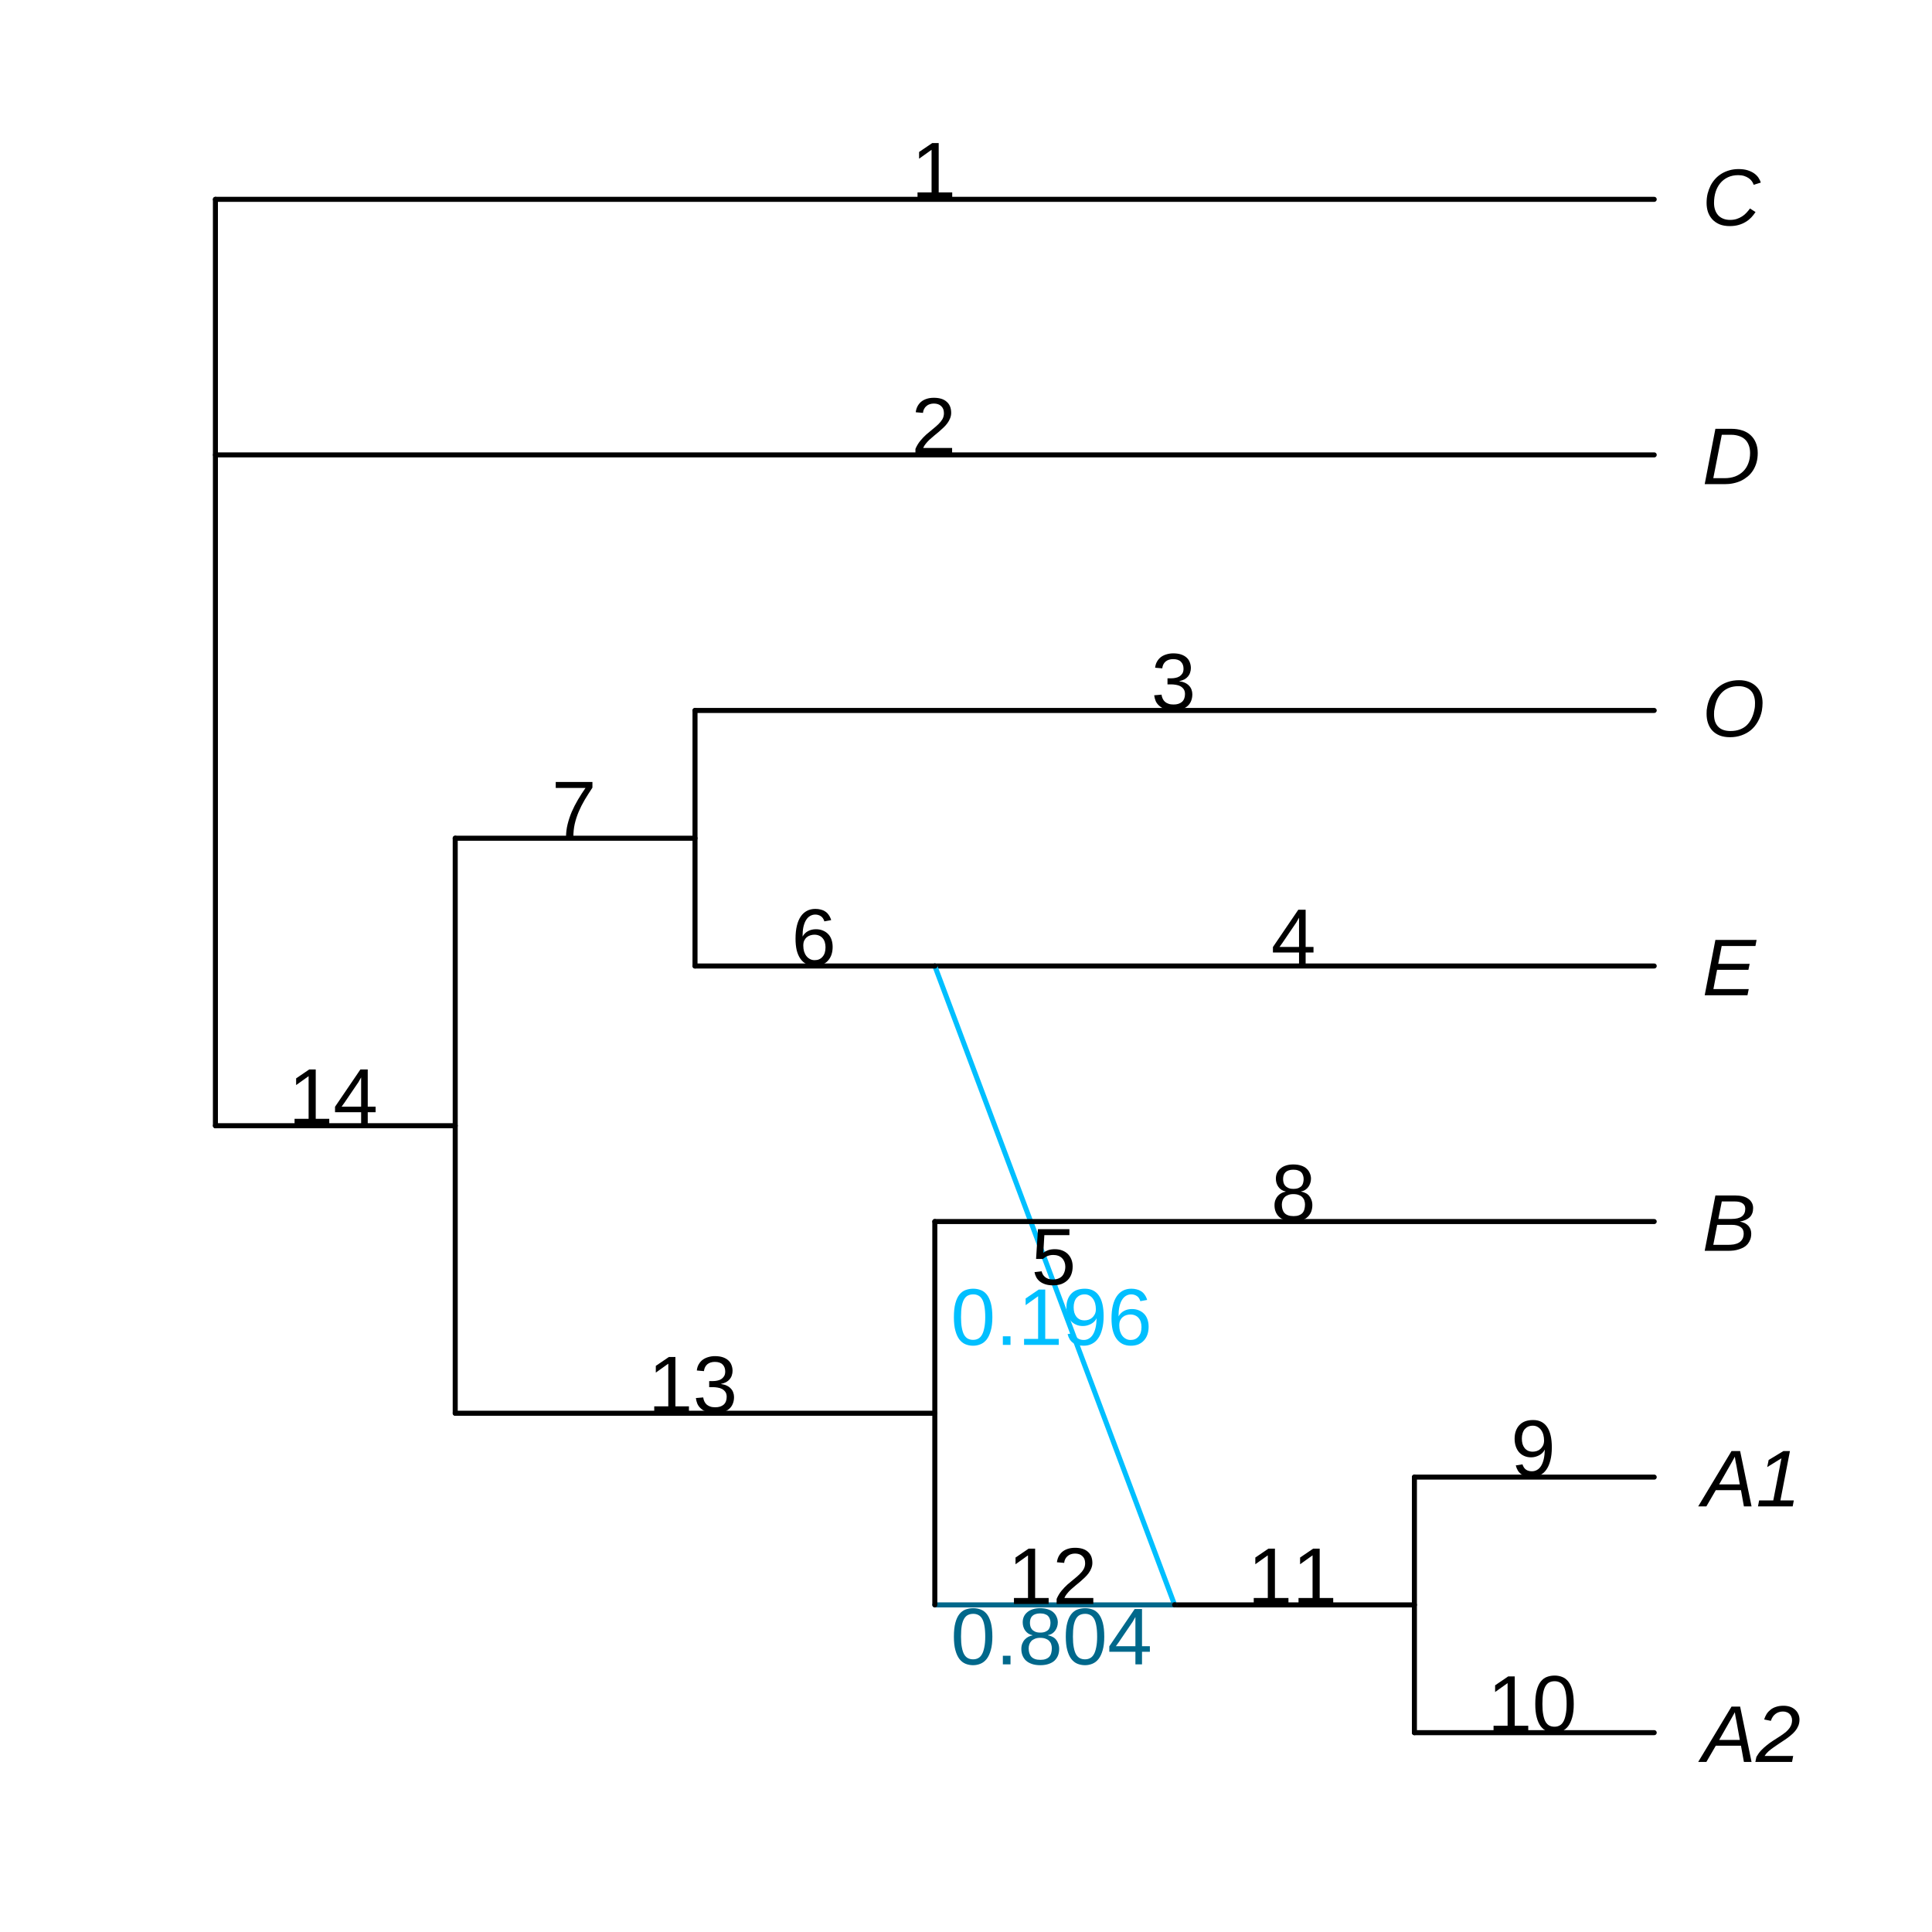
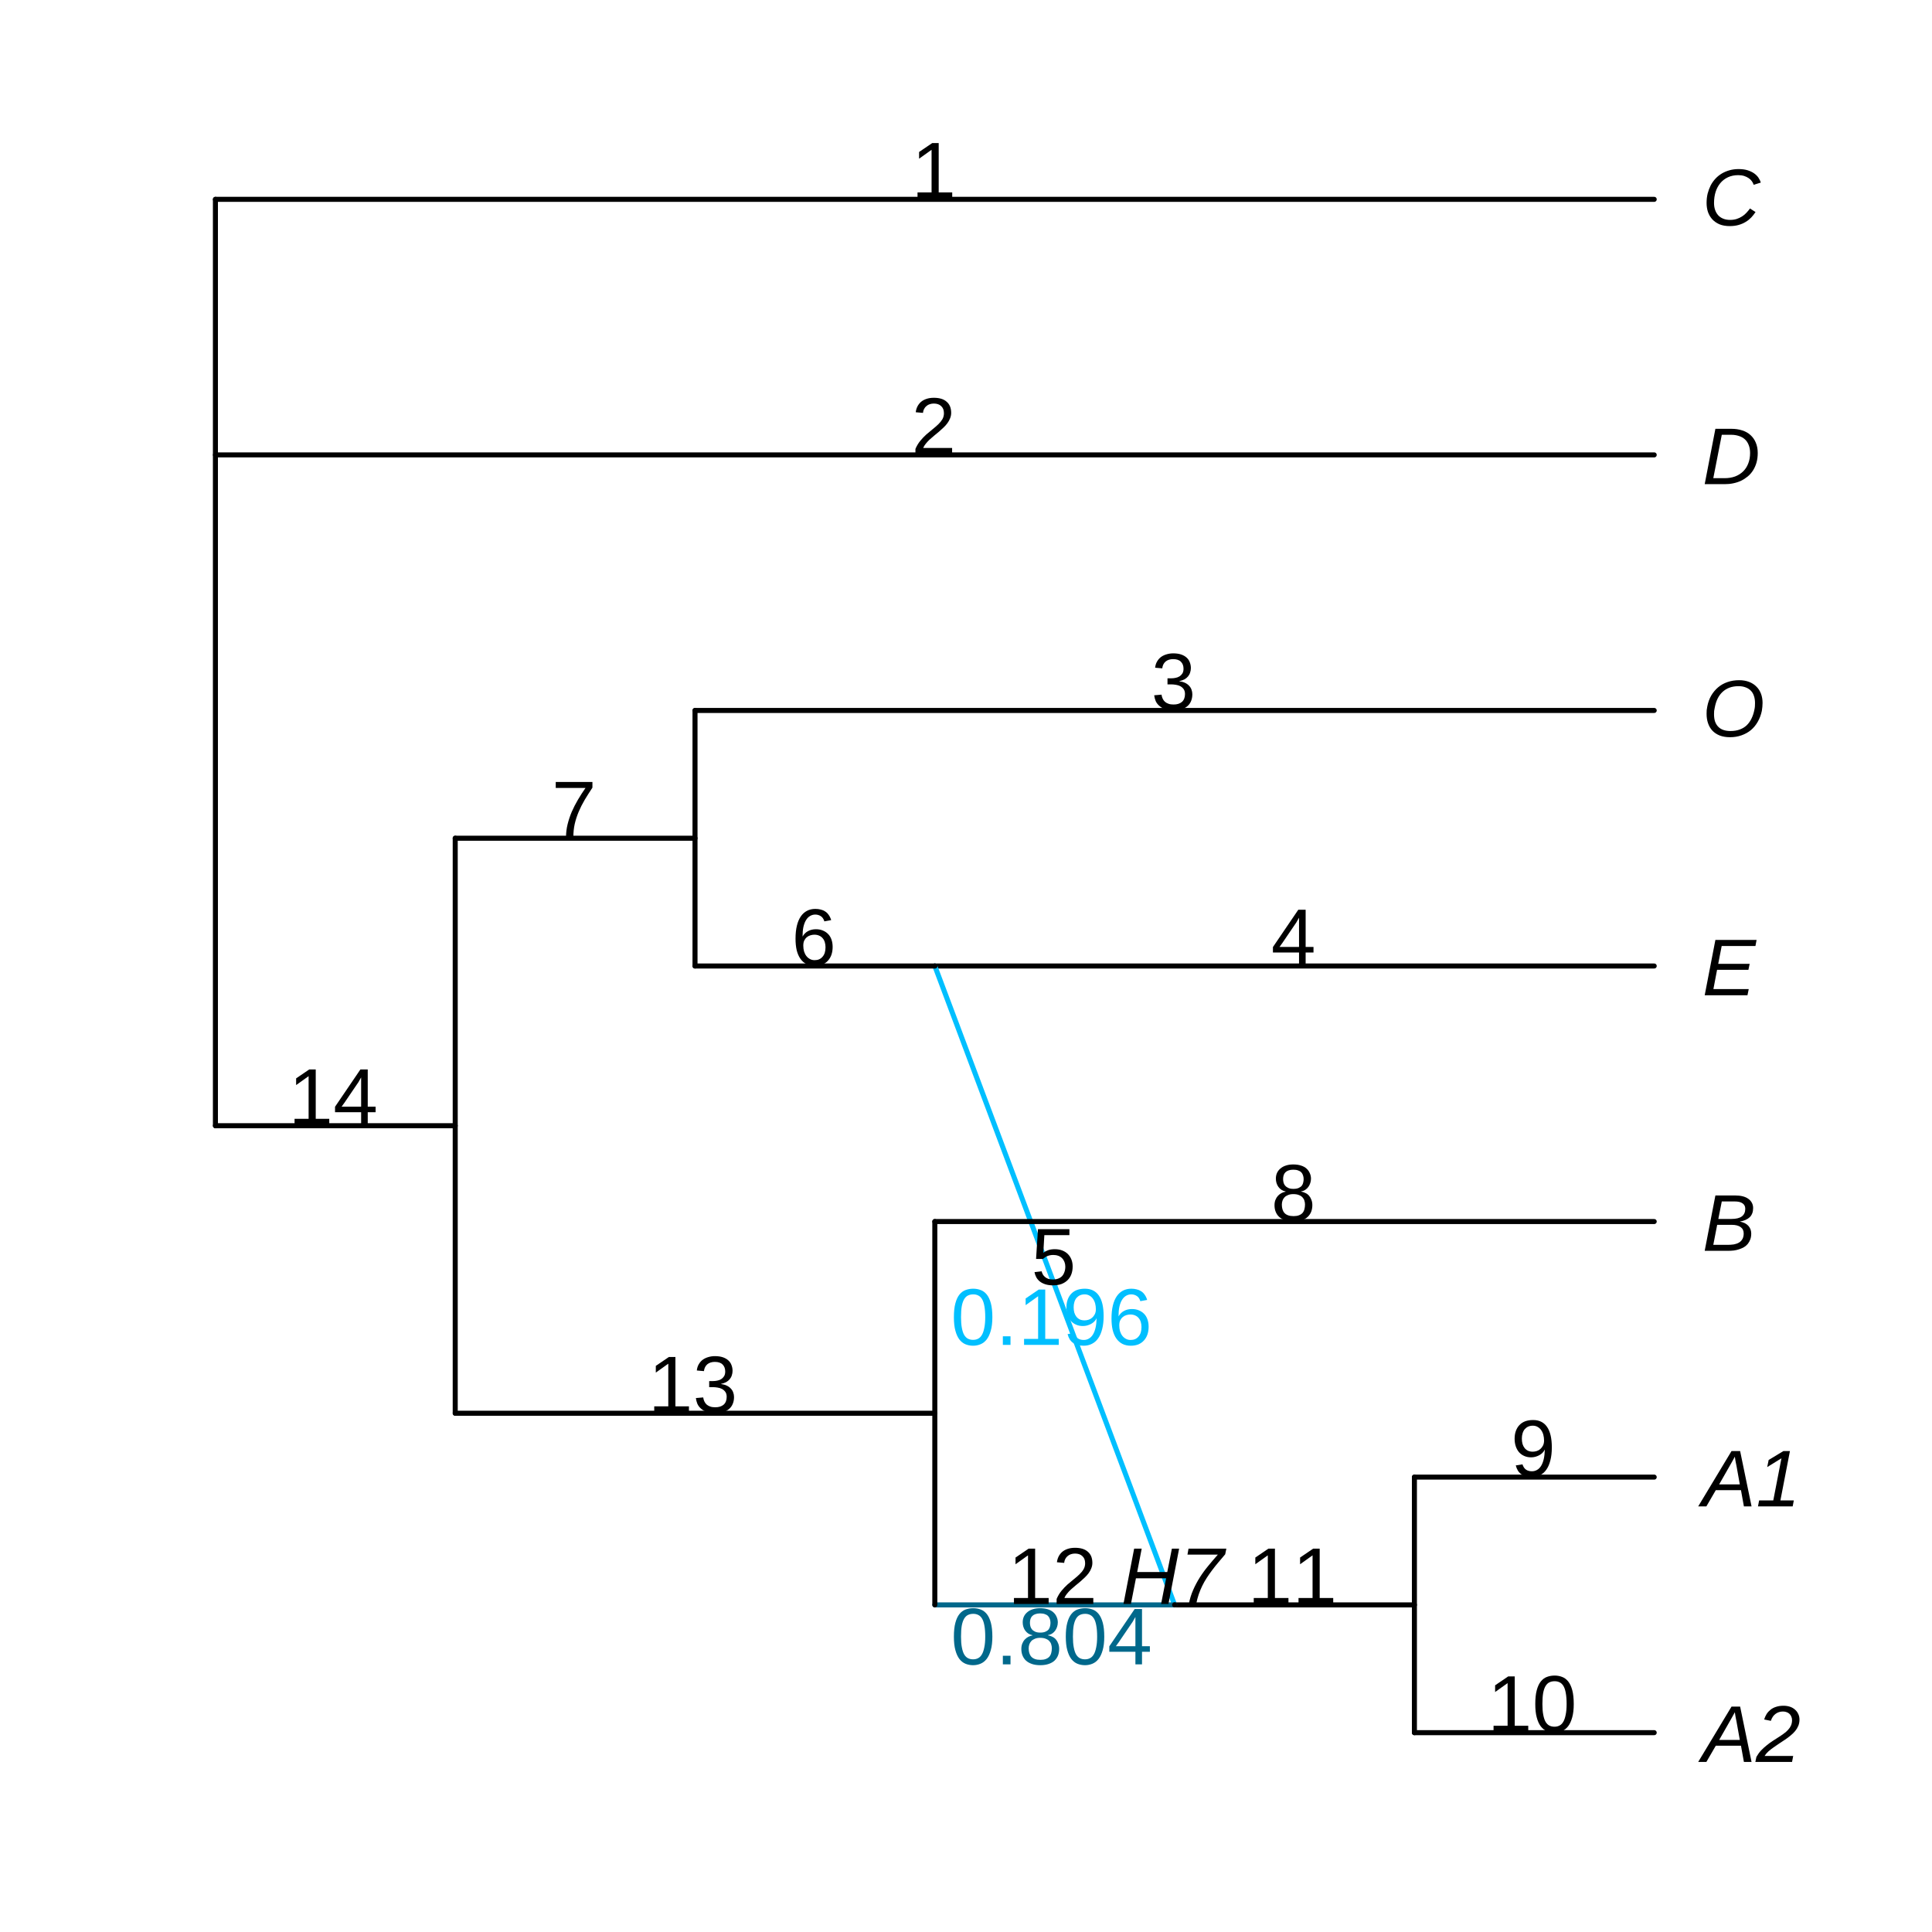
<svg xmlns="http://www.w3.org/2000/svg" xmlns:xlink="http://www.w3.org/1999/xlink" width="288pt" height="288pt" viewBox="0 0 288 288" version="1.1">
  <defs>
    <g>
      <symbol overflow="visible" id="glyph0-0">
        <path style="stroke:none;" d="M 0.406 0 L 0.406 -8 L 3.594 -8 L 3.594 0 Z M 0.797 -0.406 L 3.188 -0.406 L 3.188 -7.594 L 0.797 -7.594 Z M 0.797 -0.406 " />
      </symbol>
      <symbol overflow="visible" id="glyph0-1">
        <path style="stroke:none;" d="M 7.953 -1.969 C 7.766 -1.688 7.551 -1.414 7.312 -1.156 C 7.07 -0.906 6.797 -0.688 6.484 -0.5 C 6.18 -0.312 5.832 -0.16 5.438 -0.047 C 5.051 0.066 4.609 0.125 4.109 0.125 C 3.523 0.125 3.016 0.035 2.578 -0.141 C 2.148 -0.328 1.789 -0.578 1.5 -0.891 C 1.219 -1.203 1.004 -1.566 0.859 -1.984 C 0.723 -2.398 0.656 -2.848 0.656 -3.328 C 0.656 -3.816 0.707 -4.281 0.812 -4.719 C 0.926 -5.156 1.078 -5.562 1.266 -5.938 C 1.461 -6.312 1.703 -6.648 1.984 -6.953 C 2.266 -7.254 2.582 -7.508 2.938 -7.719 C 3.289 -7.926 3.676 -8.086 4.094 -8.203 C 4.508 -8.316 4.953 -8.375 5.422 -8.375 C 5.93 -8.375 6.375 -8.316 6.75 -8.203 C 7.125 -8.086 7.445 -7.938 7.719 -7.75 C 7.988 -7.562 8.207 -7.348 8.375 -7.109 C 8.539 -6.867 8.66 -6.617 8.734 -6.359 L 7.672 -6.031 C 7.617 -6.219 7.531 -6.395 7.406 -6.562 C 7.281 -6.738 7.125 -6.891 6.938 -7.016 C 6.75 -7.148 6.523 -7.258 6.266 -7.344 C 6.004 -7.426 5.707 -7.469 5.375 -7.469 C 4.801 -7.469 4.289 -7.363 3.844 -7.156 C 3.395 -6.945 3.016 -6.656 2.703 -6.281 C 2.398 -5.914 2.164 -5.477 2 -4.969 C 1.844 -4.469 1.766 -3.914 1.766 -3.312 C 1.766 -2.945 1.816 -2.609 1.922 -2.297 C 2.023 -1.992 2.176 -1.727 2.375 -1.5 C 2.57 -1.281 2.82 -1.109 3.125 -0.984 C 3.426 -0.859 3.773 -0.797 4.172 -0.797 C 4.523 -0.797 4.848 -0.844 5.141 -0.938 C 5.43 -1.031 5.695 -1.156 5.938 -1.312 C 6.188 -1.469 6.406 -1.648 6.594 -1.859 C 6.789 -2.066 6.969 -2.281 7.125 -2.5 Z M 7.953 -1.969 " />
      </symbol>
      <symbol overflow="visible" id="glyph0-2">
        <path style="stroke:none;" d="M 4.359 -8.25 C 4.941 -8.25 5.473 -8.172 5.953 -8.016 C 6.43 -7.867 6.844 -7.641 7.188 -7.328 C 7.531 -7.023 7.797 -6.648 7.984 -6.203 C 8.18 -5.754 8.281 -5.234 8.281 -4.641 C 8.281 -4.117 8.219 -3.641 8.094 -3.203 C 7.969 -2.773 7.797 -2.391 7.578 -2.047 C 7.359 -1.703 7.094 -1.398 6.781 -1.141 C 6.477 -0.891 6.145 -0.676 5.781 -0.5 C 5.414 -0.332 5.031 -0.207 4.625 -0.125 C 4.219 -0.039 3.801 0 3.375 0 L 0.375 0 L 1.969 -8.25 Z M 1.656 -0.891 L 3.328 -0.891 C 3.898 -0.891 4.422 -0.973 4.891 -1.141 C 5.359 -1.316 5.758 -1.566 6.094 -1.891 C 6.426 -2.211 6.68 -2.602 6.859 -3.062 C 7.047 -3.531 7.141 -4.055 7.141 -4.641 C 7.141 -5.109 7.066 -5.516 6.922 -5.859 C 6.785 -6.203 6.594 -6.484 6.344 -6.703 C 6.094 -6.922 5.797 -7.082 5.453 -7.188 C 5.109 -7.301 4.738 -7.359 4.344 -7.359 L 2.922 -7.359 Z M 1.656 -0.891 " />
      </symbol>
      <symbol overflow="visible" id="glyph0-3">
        <path style="stroke:none;" d="M 5.5 -8.375 C 6.062 -8.375 6.555 -8.289 6.984 -8.125 C 7.422 -7.957 7.785 -7.723 8.078 -7.422 C 8.379 -7.129 8.609 -6.773 8.766 -6.359 C 8.922 -5.941 9 -5.484 9 -4.984 C 9 -4.797 8.988 -4.598 8.969 -4.391 C 8.945 -4.18 8.922 -3.984 8.891 -3.797 C 8.766 -3.203 8.562 -2.66 8.281 -2.172 C 8.008 -1.691 7.672 -1.281 7.266 -0.938 C 6.859 -0.602 6.391 -0.344 5.859 -0.156 C 5.336 0.031 4.77 0.125 4.156 0.125 C 3.57 0.125 3.062 0.039 2.625 -0.125 C 2.188 -0.301 1.82 -0.539 1.531 -0.844 C 1.238 -1.156 1.02 -1.523 0.875 -1.953 C 0.727 -2.379 0.656 -2.848 0.656 -3.359 C 0.656 -3.535 0.66 -3.719 0.672 -3.906 C 0.691 -4.094 0.723 -4.285 0.766 -4.484 C 0.879 -5.066 1.07 -5.598 1.344 -6.078 C 1.625 -6.555 1.969 -6.969 2.375 -7.312 C 2.781 -7.656 3.242 -7.914 3.766 -8.094 C 4.297 -8.281 4.875 -8.375 5.5 -8.375 Z M 5.438 -7.484 C 4.926 -7.484 4.473 -7.41 4.078 -7.266 C 3.68 -7.117 3.332 -6.906 3.031 -6.625 C 2.738 -6.352 2.492 -6.02 2.297 -5.625 C 2.109 -5.238 1.969 -4.797 1.875 -4.297 C 1.832 -4.117 1.801 -3.945 1.781 -3.781 C 1.77 -3.613 1.766 -3.453 1.766 -3.297 C 1.766 -2.879 1.816 -2.516 1.922 -2.203 C 2.035 -1.891 2.195 -1.629 2.406 -1.422 C 2.613 -1.211 2.867 -1.055 3.172 -0.953 C 3.484 -0.848 3.828 -0.797 4.203 -0.797 C 4.723 -0.797 5.18 -0.867 5.578 -1.016 C 5.984 -1.16 6.332 -1.367 6.625 -1.641 C 6.914 -1.922 7.156 -2.254 7.344 -2.641 C 7.539 -3.035 7.688 -3.477 7.781 -3.969 C 7.82 -4.133 7.848 -4.301 7.859 -4.469 C 7.867 -4.645 7.875 -4.812 7.875 -4.969 C 7.875 -5.383 7.816 -5.75 7.703 -6.062 C 7.598 -6.375 7.438 -6.633 7.219 -6.844 C 7.008 -7.051 6.754 -7.207 6.453 -7.312 C 6.148 -7.426 5.812 -7.484 5.438 -7.484 Z M 5.438 -7.484 " />
      </symbol>
      <symbol overflow="visible" id="glyph0-4">
        <path style="stroke:none;" d="M 0.375 0 L 1.969 -8.25 L 8.109 -8.25 L 7.938 -7.344 L 2.906 -7.344 L 2.391 -4.688 L 7.078 -4.688 L 6.891 -3.797 L 2.219 -3.797 L 1.672 -0.922 L 6.938 -0.922 L 6.75 0 Z M 0.375 0 " />
      </symbol>
      <symbol overflow="visible" id="glyph0-5">
        <path style="stroke:none;" d="M 1.969 -8.25 L 4.953 -8.25 C 5.359 -8.25 5.723 -8.207 6.047 -8.125 C 6.379 -8.039 6.656 -7.914 6.875 -7.75 C 7.102 -7.594 7.281 -7.395 7.406 -7.156 C 7.531 -6.926 7.594 -6.664 7.594 -6.375 C 7.594 -5.801 7.426 -5.348 7.094 -5.016 C 6.758 -4.691 6.266 -4.473 5.609 -4.359 C 5.891 -4.305 6.133 -4.227 6.344 -4.125 C 6.551 -4.02 6.727 -3.891 6.875 -3.734 C 7.02 -3.578 7.129 -3.398 7.203 -3.203 C 7.273 -3.004 7.312 -2.797 7.312 -2.578 C 7.312 -2.254 7.266 -1.961 7.172 -1.703 C 7.078 -1.453 6.953 -1.227 6.797 -1.031 C 6.641 -0.844 6.453 -0.68 6.234 -0.547 C 6.016 -0.422 5.773 -0.316 5.516 -0.234 C 5.266 -0.148 5 -0.086 4.719 -0.047 C 4.438 -0.016 4.148 0 3.859 0 L 0.375 0 Z M 2.406 -4.75 L 4.344 -4.75 C 5.051 -4.75 5.57 -4.875 5.906 -5.125 C 6.25 -5.383 6.422 -5.766 6.422 -6.266 C 6.422 -6.629 6.285 -6.898 6.016 -7.078 C 5.754 -7.266 5.367 -7.359 4.859 -7.359 L 2.922 -7.359 Z M 1.656 -0.891 L 3.812 -0.891 C 4.113 -0.891 4.41 -0.91 4.703 -0.953 C 4.992 -1.004 5.25 -1.094 5.469 -1.219 C 5.688 -1.344 5.859 -1.516 5.984 -1.734 C 6.117 -1.953 6.188 -2.238 6.188 -2.594 C 6.188 -3.008 6.031 -3.328 5.719 -3.547 C 5.406 -3.766 4.961 -3.875 4.391 -3.875 L 2.234 -3.875 Z M 1.656 -0.891 " />
      </symbol>
      <symbol overflow="visible" id="glyph0-6">
        <path style="stroke:none;" d="M 6.219 0 L 5.781 -2.422 L 2.031 -2.422 L 0.625 0 L -0.594 0 L 4.375 -8.25 L 5.656 -8.25 L 7.359 0 Z M 5.109 -6.062 C 5.078 -6.219 5.047 -6.367 5.016 -6.516 C 4.984 -6.672 4.957 -6.812 4.938 -6.938 C 4.914 -7.07 4.898 -7.18 4.891 -7.266 C 4.879 -7.348 4.867 -7.395 4.859 -7.406 C 4.859 -7.395 4.832 -7.344 4.781 -7.25 C 4.738 -7.164 4.68 -7.062 4.609 -6.938 C 4.535 -6.812 4.457 -6.672 4.375 -6.516 C 4.289 -6.359 4.203 -6.203 4.109 -6.047 L 2.531 -3.281 L 5.609 -3.281 Z M 5.109 -6.062 " />
      </symbol>
      <symbol overflow="visible" id="glyph0-7">
        <path style="stroke:none;" d="M 0.312 0 L 0.484 -0.891 L 2.594 -0.891 L 3.812 -7.172 L 1.688 -5.859 L 1.906 -6.922 L 4.109 -8.25 L 5.078 -8.25 L 3.656 -0.891 L 5.656 -0.891 L 5.484 0 Z M 0.312 0 " />
      </symbol>
      <symbol overflow="visible" id="glyph0-8">
        <path style="stroke:none;" d="M -0.078 0 L 0.078 -0.75 C 0.285 -1.113 0.52 -1.438 0.781 -1.719 C 1.051 -2 1.332 -2.254 1.625 -2.484 C 1.914 -2.723 2.207 -2.938 2.5 -3.125 C 2.801 -3.32 3.094 -3.508 3.375 -3.688 C 3.656 -3.863 3.914 -4.039 4.156 -4.219 C 4.406 -4.395 4.617 -4.582 4.797 -4.781 C 4.984 -4.977 5.129 -5.191 5.234 -5.422 C 5.336 -5.66 5.391 -5.93 5.391 -6.234 C 5.391 -6.43 5.352 -6.609 5.281 -6.766 C 5.219 -6.922 5.125 -7.055 5 -7.172 C 4.883 -7.285 4.742 -7.367 4.578 -7.422 C 4.422 -7.484 4.238 -7.516 4.031 -7.516 C 3.613 -7.516 3.242 -7.395 2.922 -7.156 C 2.609 -6.926 2.379 -6.582 2.234 -6.125 L 1.234 -6.328 C 1.328 -6.629 1.453 -6.906 1.609 -7.156 C 1.773 -7.406 1.973 -7.617 2.203 -7.797 C 2.441 -7.984 2.719 -8.125 3.031 -8.219 C 3.344 -8.32 3.703 -8.375 4.109 -8.375 C 4.453 -8.375 4.77 -8.328 5.062 -8.234 C 5.352 -8.141 5.602 -8 5.812 -7.812 C 6.031 -7.633 6.195 -7.414 6.312 -7.156 C 6.438 -6.906 6.5 -6.625 6.5 -6.312 C 6.5 -5.977 6.441 -5.672 6.328 -5.391 C 6.211 -5.109 6.055 -4.848 5.859 -4.609 C 5.66 -4.367 5.43 -4.145 5.172 -3.938 C 4.922 -3.727 4.648 -3.523 4.359 -3.328 C 4.078 -3.129 3.785 -2.938 3.484 -2.75 C 3.191 -2.562 2.91 -2.367 2.641 -2.172 C 2.367 -1.984 2.113 -1.785 1.875 -1.578 C 1.645 -1.367 1.453 -1.141 1.297 -0.891 L 5.562 -0.891 L 5.391 0 Z M -0.078 0 " />
+       </symbol>
+       <symbol overflow="visible" id="glyph0-9">
+         <path style="stroke:none;" d="M 5.984 0 L 6.734 -3.828 L 2.234 -3.828 L 1.484 0 L 0.375 0 L 1.969 -8.25 L 3.094 -8.25 L 2.422 -4.766 L 6.906 -4.766 L 7.594 -8.25 L 8.672 -8.25 L 7.078 0 Z M 5.984 0 " />
+       </symbol>
+       <symbol overflow="visible" id="glyph0-10">
+         <path style="stroke:none;" d="M 6.875 -7.406 C 6.52 -6.977 6.176 -6.57 5.844 -6.188 C 5.52 -5.801 5.211 -5.414 4.922 -5.031 C 4.641 -4.656 4.375 -4.273 4.125 -3.891 C 3.875 -3.504 3.648 -3.109 3.453 -2.703 C 3.254 -2.297 3.078 -1.867 2.922 -1.422 C 2.773 -0.973 2.648 -0.5 2.547 0 L 1.453 0 C 1.598 -0.75 1.812 -1.441 2.094 -2.078 C 2.375 -2.723 2.703 -3.344 3.078 -3.938 C 3.453 -4.531 3.867 -5.102 4.328 -5.656 C 4.785 -6.219 5.27 -6.785 5.781 -7.359 L 1.25 -7.359 L 1.406 -8.25 L 7.047 -8.25 Z M 6.875 -7.406 " />
      </symbol>
      <symbol overflow="visible" id="glyph1-0">
        <path style="stroke:none;" d="M 0.406 0 L 0.406 -8 L 3.594 -8 L 3.594 0 Z M 0.797 -0.406 L 3.188 -0.406 L 3.188 -7.594 L 0.797 -7.594 Z M 0.797 -0.406 " />
      </symbol>
      <symbol overflow="visible" id="glyph1-1">
        <path style="stroke:none;" d="M 6.203 -4.125 C 6.203 -3.332 6.125 -2.664 5.969 -2.125 C 5.82 -1.582 5.617 -1.145 5.359 -0.812 C 5.098 -0.477 4.789 -0.238 4.438 -0.094 C 4.094 0.051 3.723 0.125 3.328 0.125 C 2.922 0.125 2.539 0.051 2.188 -0.094 C 1.844 -0.238 1.539 -0.477 1.281 -0.812 C 1.031 -1.145 0.832 -1.582 0.688 -2.125 C 0.539 -2.664 0.469 -3.332 0.469 -4.125 C 0.469 -4.957 0.539 -5.645 0.688 -6.188 C 0.832 -6.738 1.035 -7.176 1.297 -7.5 C 1.555 -7.82 1.859 -8.047 2.203 -8.172 C 2.555 -8.305 2.941 -8.375 3.359 -8.375 C 3.754 -8.375 4.125 -8.305 4.469 -8.172 C 4.812 -8.047 5.113 -7.82 5.375 -7.5 C 5.633 -7.176 5.836 -6.738 5.984 -6.188 C 6.129 -5.645 6.203 -4.957 6.203 -4.125 Z M 5.141 -4.125 C 5.141 -4.781 5.098 -5.328 5.016 -5.766 C 4.941 -6.203 4.828 -6.551 4.672 -6.812 C 4.516 -7.07 4.328 -7.254 4.109 -7.359 C 3.891 -7.473 3.641 -7.531 3.359 -7.531 C 3.055 -7.531 2.789 -7.473 2.562 -7.359 C 2.344 -7.254 2.156 -7.07 2 -6.812 C 1.844 -6.551 1.723 -6.203 1.641 -5.766 C 1.566 -5.328 1.531 -4.781 1.531 -4.125 C 1.531 -3.5 1.57 -2.969 1.656 -2.531 C 1.738 -2.094 1.852 -1.742 2 -1.484 C 2.156 -1.223 2.344 -1.035 2.562 -0.922 C 2.789 -0.805 3.047 -0.75 3.328 -0.75 C 3.609 -0.75 3.859 -0.805 4.078 -0.922 C 4.305 -1.035 4.492 -1.223 4.641 -1.484 C 4.797 -1.742 4.914 -2.094 5 -2.531 C 5.094 -2.969 5.141 -3.5 5.141 -4.125 Z M 5.141 -4.125 " />
      </symbol>
      <symbol overflow="visible" id="glyph1-2">
        <path style="stroke:none;" d="M 1.094 0 L 1.094 -1.281 L 2.234 -1.281 L 2.234 0 Z M 1.094 0 " />
      </symbol>
      <symbol overflow="visible" id="glyph1-3">
        <path style="stroke:none;" d="M 0.922 0 L 0.922 -0.891 L 3.016 -0.891 L 3.016 -7.25 L 1.156 -5.922 L 1.156 -6.922 L 3.109 -8.25 L 4.078 -8.25 L 4.078 -0.891 L 6.094 -0.891 L 6.094 0 Z M 0.922 0 " />
      </symbol>
      <symbol overflow="visible" id="glyph1-4">
        <path style="stroke:none;" d="M 6.109 -4.297 C 6.109 -3.555 6.035 -2.91 5.891 -2.359 C 5.754 -1.805 5.555 -1.348 5.297 -0.984 C 5.047 -0.617 4.734 -0.344 4.359 -0.156 C 3.992 0.031 3.582 0.125 3.125 0.125 C 2.801 0.125 2.508 0.086 2.25 0.016 C 2 -0.047 1.773 -0.145 1.578 -0.281 C 1.379 -0.414 1.207 -0.594 1.062 -0.812 C 0.926 -1.031 0.816 -1.297 0.734 -1.609 L 1.734 -1.766 C 1.848 -1.41 2.02 -1.148 2.25 -0.984 C 2.488 -0.816 2.785 -0.734 3.141 -0.734 C 3.422 -0.734 3.676 -0.801 3.906 -0.938 C 4.145 -1.07 4.348 -1.273 4.516 -1.547 C 4.68 -1.816 4.812 -2.156 4.906 -2.562 C 5 -2.969 5.051 -3.441 5.062 -3.984 C 4.977 -3.797 4.863 -3.629 4.719 -3.484 C 4.582 -3.348 4.422 -3.227 4.234 -3.125 C 4.055 -3.031 3.859 -2.953 3.641 -2.891 C 3.43 -2.836 3.223 -2.812 3.016 -2.812 C 2.641 -2.812 2.301 -2.879 2 -3.016 C 1.695 -3.148 1.438 -3.336 1.219 -3.578 C 1.008 -3.828 0.848 -4.117 0.734 -4.453 C 0.617 -4.797 0.562 -5.18 0.562 -5.609 C 0.562 -6.023 0.625 -6.406 0.75 -6.75 C 0.875 -7.094 1.051 -7.383 1.281 -7.625 C 1.52 -7.875 1.805 -8.062 2.141 -8.188 C 2.484 -8.312 2.875 -8.375 3.312 -8.375 C 4.227 -8.375 4.922 -8.035 5.391 -7.359 C 5.867 -6.68 6.109 -5.66 6.109 -4.297 Z M 4.953 -5.312 C 4.953 -5.613 4.914 -5.898 4.844 -6.172 C 4.77 -6.441 4.66 -6.676 4.516 -6.875 C 4.379 -7.07 4.207 -7.227 4 -7.344 C 3.789 -7.469 3.551 -7.531 3.281 -7.531 C 3.02 -7.531 2.785 -7.484 2.578 -7.391 C 2.379 -7.297 2.207 -7.164 2.062 -7 C 1.926 -6.832 1.82 -6.629 1.75 -6.391 C 1.676 -6.16 1.641 -5.898 1.641 -5.609 C 1.641 -5.328 1.672 -5.066 1.734 -4.828 C 1.805 -4.586 1.91 -4.379 2.047 -4.203 C 2.18 -4.035 2.348 -3.898 2.547 -3.797 C 2.754 -3.703 2.992 -3.656 3.266 -3.656 C 3.461 -3.656 3.66 -3.688 3.859 -3.75 C 4.055 -3.812 4.234 -3.91 4.391 -4.047 C 4.555 -4.191 4.691 -4.367 4.797 -4.578 C 4.898 -4.785 4.953 -5.031 4.953 -5.312 Z M 4.953 -5.312 " />
      </symbol>
      <symbol overflow="visible" id="glyph1-5">
        <path style="stroke:none;" d="M 6.141 -2.703 C 6.141 -2.285 6.082 -1.906 5.969 -1.562 C 5.852 -1.219 5.68 -0.922 5.453 -0.672 C 5.234 -0.422 4.957 -0.223 4.625 -0.078 C 4.289 0.055 3.91 0.125 3.484 0.125 C 3.004 0.125 2.582 0.031 2.219 -0.156 C 1.863 -0.344 1.566 -0.609 1.328 -0.953 C 1.086 -1.297 0.906 -1.719 0.781 -2.219 C 0.664 -2.727 0.609 -3.301 0.609 -3.938 C 0.609 -4.676 0.676 -5.32 0.812 -5.875 C 0.945 -6.426 1.141 -6.883 1.391 -7.25 C 1.648 -7.625 1.961 -7.906 2.328 -8.094 C 2.691 -8.281 3.102 -8.375 3.562 -8.375 C 3.844 -8.375 4.102 -8.344 4.344 -8.281 C 4.594 -8.227 4.816 -8.133 5.016 -8 C 5.223 -7.875 5.398 -7.703 5.547 -7.484 C 5.703 -7.273 5.828 -7.016 5.922 -6.703 L 4.906 -6.516 C 4.801 -6.867 4.629 -7.125 4.391 -7.281 C 4.148 -7.445 3.867 -7.531 3.547 -7.531 C 3.266 -7.531 3.004 -7.457 2.766 -7.312 C 2.535 -7.176 2.336 -6.973 2.172 -6.703 C 2.004 -6.43 1.875 -6.086 1.781 -5.672 C 1.695 -5.266 1.656 -4.789 1.656 -4.25 C 1.852 -4.602 2.125 -4.875 2.469 -5.062 C 2.812 -5.25 3.207 -5.344 3.656 -5.344 C 4.031 -5.344 4.367 -5.281 4.672 -5.156 C 4.984 -5.031 5.25 -4.852 5.469 -4.625 C 5.688 -4.406 5.852 -4.129 5.969 -3.797 C 6.082 -3.473 6.141 -3.109 6.141 -2.703 Z M 5.078 -2.656 C 5.078 -2.938 5.039 -3.191 4.969 -3.422 C 4.895 -3.66 4.785 -3.859 4.641 -4.016 C 4.504 -4.18 4.332 -4.305 4.125 -4.391 C 3.926 -4.484 3.688 -4.531 3.406 -4.531 C 3.219 -4.531 3.023 -4.5 2.828 -4.438 C 2.629 -4.383 2.453 -4.289 2.297 -4.156 C 2.141 -4.031 2.008 -3.863 1.906 -3.656 C 1.812 -3.457 1.766 -3.207 1.766 -2.906 C 1.766 -2.602 1.801 -2.316 1.875 -2.047 C 1.957 -1.785 2.07 -1.555 2.219 -1.359 C 2.363 -1.172 2.539 -1.02 2.75 -0.906 C 2.957 -0.789 3.191 -0.734 3.453 -0.734 C 3.703 -0.734 3.926 -0.773 4.125 -0.859 C 4.332 -0.953 4.504 -1.082 4.641 -1.25 C 4.785 -1.414 4.895 -1.613 4.969 -1.844 C 5.039 -2.082 5.078 -2.352 5.078 -2.656 Z M 5.078 -2.656 " />
      </symbol>
      <symbol overflow="visible" id="glyph1-6">
        <path style="stroke:none;" d="M 6.156 -2.297 C 6.156 -1.953 6.098 -1.629 5.984 -1.328 C 5.867 -1.035 5.695 -0.781 5.469 -0.562 C 5.25 -0.352 4.957 -0.188 4.594 -0.062 C 4.238 0.062 3.82 0.125 3.344 0.125 C 2.852 0.125 2.43 0.062 2.078 -0.062 C 1.723 -0.188 1.43 -0.352 1.203 -0.562 C 0.973 -0.781 0.801 -1.035 0.688 -1.328 C 0.57 -1.617 0.516 -1.941 0.516 -2.297 C 0.516 -2.598 0.562 -2.863 0.656 -3.094 C 0.75 -3.332 0.875 -3.535 1.031 -3.703 C 1.188 -3.867 1.363 -4.004 1.562 -4.109 C 1.758 -4.211 1.961 -4.281 2.172 -4.312 L 2.172 -4.344 C 1.941 -4.395 1.734 -4.477 1.547 -4.594 C 1.367 -4.719 1.219 -4.863 1.094 -5.031 C 0.969 -5.207 0.875 -5.398 0.812 -5.609 C 0.75 -5.816 0.719 -6.035 0.719 -6.266 C 0.719 -6.555 0.77 -6.828 0.875 -7.078 C 0.988 -7.336 1.156 -7.562 1.375 -7.75 C 1.594 -7.945 1.863 -8.098 2.188 -8.203 C 2.508 -8.316 2.883 -8.375 3.312 -8.375 C 3.758 -8.375 4.148 -8.316 4.484 -8.203 C 4.816 -8.098 5.086 -7.945 5.297 -7.75 C 5.516 -7.551 5.676 -7.32 5.781 -7.062 C 5.895 -6.812 5.953 -6.539 5.953 -6.25 C 5.953 -6.02 5.914 -5.801 5.844 -5.594 C 5.781 -5.395 5.688 -5.207 5.562 -5.031 C 5.445 -4.863 5.297 -4.719 5.109 -4.594 C 4.93 -4.477 4.723 -4.398 4.484 -4.359 L 4.484 -4.328 C 4.723 -4.285 4.941 -4.211 5.141 -4.109 C 5.348 -4.016 5.523 -3.879 5.672 -3.703 C 5.816 -3.535 5.93 -3.332 6.016 -3.094 C 6.109 -2.863 6.156 -2.598 6.156 -2.297 Z M 4.859 -6.188 C 4.859 -6.395 4.828 -6.582 4.766 -6.75 C 4.711 -6.926 4.625 -7.078 4.5 -7.203 C 4.383 -7.328 4.227 -7.422 4.031 -7.484 C 3.844 -7.555 3.602 -7.594 3.312 -7.594 C 3.039 -7.594 2.805 -7.555 2.609 -7.484 C 2.422 -7.422 2.266 -7.328 2.141 -7.203 C 2.016 -7.078 1.926 -6.926 1.875 -6.75 C 1.82 -6.582 1.797 -6.395 1.797 -6.188 C 1.797 -6.031 1.816 -5.863 1.859 -5.688 C 1.898 -5.52 1.977 -5.363 2.094 -5.219 C 2.207 -5.082 2.363 -4.969 2.562 -4.875 C 2.758 -4.781 3.016 -4.734 3.328 -4.734 C 3.66 -4.734 3.926 -4.781 4.125 -4.875 C 4.332 -4.969 4.488 -5.082 4.594 -5.219 C 4.695 -5.363 4.766 -5.52 4.797 -5.688 C 4.836 -5.863 4.859 -6.031 4.859 -6.188 Z M 5.062 -2.406 C 5.062 -2.602 5.031 -2.797 4.969 -2.984 C 4.914 -3.172 4.82 -3.332 4.688 -3.469 C 4.562 -3.613 4.383 -3.727 4.156 -3.812 C 3.938 -3.906 3.656 -3.953 3.312 -3.953 C 3.008 -3.953 2.75 -3.906 2.531 -3.812 C 2.312 -3.727 2.133 -3.613 2 -3.469 C 1.863 -3.32 1.766 -3.156 1.703 -2.969 C 1.641 -2.781 1.609 -2.582 1.609 -2.375 C 1.609 -2.125 1.641 -1.895 1.703 -1.688 C 1.766 -1.477 1.863 -1.297 2 -1.141 C 2.133 -0.992 2.312 -0.879 2.531 -0.797 C 2.758 -0.711 3.035 -0.672 3.359 -0.672 C 3.672 -0.672 3.938 -0.711 4.156 -0.797 C 4.375 -0.879 4.551 -0.992 4.688 -1.141 C 4.82 -1.297 4.914 -1.477 4.969 -1.688 C 5.031 -1.906 5.062 -2.145 5.062 -2.406 Z M 5.062 -2.406 " />
      </symbol>
      <symbol overflow="visible" id="glyph1-7">
        <path style="stroke:none;" d="M 5.156 -1.875 L 5.156 0 L 4.172 0 L 4.172 -1.875 L 0.281 -1.875 L 0.281 -2.688 L 4.062 -8.25 L 5.156 -8.25 L 5.156 -2.703 L 6.328 -2.703 L 6.328 -1.875 Z M 4.172 -7.062 C 4.16 -7.039 4.141 -7.004 4.109 -6.953 C 4.078 -6.898 4.039 -6.836 4 -6.766 C 3.957 -6.691 3.914 -6.617 3.875 -6.547 C 3.844 -6.473 3.812 -6.414 3.781 -6.375 L 1.656 -3.25 C 1.633 -3.219 1.602 -3.176 1.562 -3.125 C 1.531 -3.07 1.492 -3.02 1.453 -2.969 C 1.422 -2.914 1.383 -2.863 1.344 -2.812 C 1.301 -2.77 1.27 -2.734 1.25 -2.703 L 4.172 -2.703 Z M 4.172 -7.062 " />
      </symbol>
      <symbol overflow="visible" id="glyph1-8">
        <path style="stroke:none;" d="M 0.609 0 L 0.609 -0.75 C 0.805 -1.207 1.047 -1.609 1.328 -1.953 C 1.617 -2.305 1.922 -2.625 2.234 -2.906 C 2.555 -3.188 2.867 -3.445 3.172 -3.688 C 3.484 -3.938 3.766 -4.18 4.016 -4.422 C 4.266 -4.66 4.469 -4.91 4.625 -5.172 C 4.781 -5.441 4.859 -5.742 4.859 -6.078 C 4.859 -6.316 4.82 -6.523 4.75 -6.703 C 4.676 -6.879 4.57 -7.023 4.438 -7.141 C 4.312 -7.266 4.156 -7.359 3.969 -7.422 C 3.781 -7.484 3.578 -7.516 3.359 -7.516 C 3.141 -7.516 2.938 -7.484 2.75 -7.422 C 2.57 -7.367 2.41 -7.281 2.266 -7.156 C 2.117 -7.039 2 -6.895 1.906 -6.719 C 1.812 -6.551 1.754 -6.352 1.734 -6.125 L 0.656 -6.219 C 0.688 -6.508 0.766 -6.785 0.891 -7.047 C 1.023 -7.316 1.203 -7.551 1.422 -7.75 C 1.648 -7.945 1.922 -8.098 2.234 -8.203 C 2.555 -8.316 2.93 -8.375 3.359 -8.375 C 3.766 -8.375 4.125 -8.328 4.438 -8.234 C 4.758 -8.141 5.031 -7.992 5.25 -7.797 C 5.477 -7.609 5.648 -7.375 5.766 -7.094 C 5.879 -6.812 5.938 -6.488 5.938 -6.125 C 5.938 -5.844 5.883 -5.578 5.781 -5.328 C 5.688 -5.078 5.555 -4.836 5.391 -4.609 C 5.223 -4.379 5.031 -4.16 4.812 -3.953 C 4.594 -3.742 4.363 -3.535 4.125 -3.328 C 3.895 -3.129 3.656 -2.93 3.406 -2.734 C 3.164 -2.535 2.938 -2.336 2.719 -2.141 C 2.508 -1.941 2.32 -1.738 2.156 -1.531 C 1.988 -1.332 1.859 -1.117 1.766 -0.891 L 6.078 -0.891 L 6.078 0 Z M 0.609 0 " />
      </symbol>
      <symbol overflow="visible" id="glyph1-9">
        <path style="stroke:none;" d="M 6.141 -2.281 C 6.141 -1.906 6.078 -1.566 5.953 -1.266 C 5.836 -0.973 5.66 -0.723 5.422 -0.516 C 5.18 -0.305 4.883 -0.145 4.531 -0.031 C 4.188 0.07 3.789 0.125 3.344 0.125 C 2.832 0.125 2.398 0.062 2.047 -0.062 C 1.703 -0.195 1.414 -0.367 1.188 -0.578 C 0.957 -0.785 0.785 -1.02 0.672 -1.281 C 0.566 -1.551 0.492 -1.832 0.453 -2.125 L 1.547 -2.219 C 1.578 -2 1.633 -1.801 1.719 -1.625 C 1.801 -1.445 1.914 -1.289 2.062 -1.156 C 2.207 -1.031 2.383 -0.93 2.594 -0.859 C 2.801 -0.785 3.051 -0.75 3.344 -0.75 C 3.875 -0.75 4.289 -0.879 4.594 -1.141 C 4.895 -1.41 5.047 -1.801 5.047 -2.312 C 5.047 -2.613 4.977 -2.859 4.844 -3.047 C 4.707 -3.234 4.539 -3.379 4.344 -3.484 C 4.145 -3.586 3.926 -3.656 3.688 -3.688 C 3.445 -3.727 3.227 -3.75 3.031 -3.75 L 2.438 -3.75 L 2.438 -4.656 L 3.016 -4.656 C 3.211 -4.656 3.414 -4.676 3.625 -4.719 C 3.844 -4.758 4.039 -4.832 4.219 -4.938 C 4.395 -5.051 4.539 -5.195 4.656 -5.375 C 4.77 -5.562 4.828 -5.797 4.828 -6.078 C 4.828 -6.523 4.695 -6.875 4.438 -7.125 C 4.188 -7.383 3.801 -7.516 3.281 -7.516 C 2.82 -7.516 2.445 -7.395 2.156 -7.156 C 1.875 -6.914 1.707 -6.578 1.656 -6.141 L 0.594 -6.234 C 0.633 -6.598 0.734 -6.91 0.891 -7.172 C 1.047 -7.441 1.242 -7.664 1.484 -7.844 C 1.734 -8.02 2.008 -8.148 2.312 -8.234 C 2.625 -8.328 2.953 -8.375 3.297 -8.375 C 3.754 -8.375 4.148 -8.316 4.484 -8.203 C 4.816 -8.086 5.086 -7.93 5.297 -7.734 C 5.516 -7.535 5.672 -7.301 5.766 -7.031 C 5.867 -6.77 5.922 -6.488 5.922 -6.188 C 5.922 -5.945 5.883 -5.723 5.812 -5.516 C 5.75 -5.305 5.645 -5.113 5.5 -4.938 C 5.363 -4.77 5.188 -4.625 4.969 -4.5 C 4.75 -4.383 4.488 -4.297 4.188 -4.234 L 4.188 -4.219 C 4.52 -4.176 4.805 -4.098 5.047 -3.984 C 5.297 -3.867 5.5 -3.723 5.656 -3.547 C 5.82 -3.379 5.941 -3.188 6.016 -2.969 C 6.098 -2.75 6.141 -2.52 6.141 -2.281 Z M 6.141 -2.281 " />
      </symbol>
      <symbol overflow="visible" id="glyph1-10">
        <path style="stroke:none;" d="M 6.172 -2.688 C 6.172 -2.27 6.109 -1.891 5.984 -1.547 C 5.859 -1.203 5.672 -0.906 5.422 -0.656 C 5.18 -0.414 4.879 -0.223 4.516 -0.078 C 4.148 0.055 3.723 0.125 3.234 0.125 C 2.805 0.125 2.43 0.07 2.109 -0.031 C 1.785 -0.133 1.508 -0.273 1.281 -0.453 C 1.062 -0.629 0.883 -0.836 0.75 -1.078 C 0.625 -1.316 0.535 -1.57 0.484 -1.844 L 1.547 -1.969 C 1.586 -1.812 1.645 -1.66 1.719 -1.516 C 1.801 -1.367 1.91 -1.238 2.047 -1.125 C 2.18 -1.008 2.348 -0.914 2.547 -0.844 C 2.742 -0.781 2.984 -0.75 3.266 -0.75 C 3.535 -0.75 3.781 -0.789 4 -0.875 C 4.227 -0.957 4.422 -1.078 4.578 -1.234 C 4.734 -1.398 4.852 -1.602 4.938 -1.844 C 5.031 -2.082 5.078 -2.359 5.078 -2.672 C 5.078 -2.922 5.035 -3.148 4.953 -3.359 C 4.867 -3.578 4.75 -3.766 4.594 -3.922 C 4.445 -4.078 4.258 -4.195 4.031 -4.281 C 3.812 -4.363 3.562 -4.406 3.281 -4.406 C 3.113 -4.406 2.953 -4.391 2.797 -4.359 C 2.648 -4.328 2.516 -4.285 2.391 -4.234 C 2.266 -4.18 2.148 -4.117 2.047 -4.047 C 1.941 -3.973 1.844 -3.895 1.75 -3.812 L 0.719 -3.812 L 1 -8.25 L 5.688 -8.25 L 5.688 -7.359 L 1.953 -7.359 L 1.797 -4.734 C 1.984 -4.879 2.219 -5.004 2.5 -5.109 C 2.781 -5.211 3.113 -5.266 3.5 -5.266 C 3.914 -5.266 4.285 -5.203 4.609 -5.078 C 4.941 -4.953 5.223 -4.773 5.453 -4.547 C 5.68 -4.316 5.859 -4.047 5.984 -3.734 C 6.109 -3.422 6.172 -3.07 6.172 -2.688 Z M 6.172 -2.688 " />
      </symbol>
      <symbol overflow="visible" id="glyph1-11">
        <path style="stroke:none;" d="M 6.078 -7.406 C 5.66 -6.77 5.273 -6.16 4.922 -5.578 C 4.578 -4.992 4.281 -4.406 4.031 -3.812 C 3.781 -3.219 3.582 -2.609 3.438 -1.984 C 3.301 -1.367 3.234 -0.707 3.234 0 L 2.141 0 C 2.141 -0.656 2.219 -1.301 2.375 -1.938 C 2.531 -2.57 2.738 -3.195 3 -3.812 C 3.27 -4.426 3.578 -5.023 3.922 -5.609 C 4.273 -6.203 4.648 -6.785 5.047 -7.359 L 0.609 -7.359 L 0.609 -8.25 L 6.078 -8.25 Z M 6.078 -7.406 " />
      </symbol>
    </g>
  </defs>
  <g id="surface66">
    <rect x="0" y="0" width="288" height="288" style="fill:rgb(100%,100%,100%);fill-opacity:1;stroke:none;" />
    <path style="fill:none;stroke-width:0.75;stroke-linecap:round;stroke-linejoin:round;stroke:rgb(0%,0%,0%);stroke-opacity:1;stroke-miterlimit:10;" d="M 32.113 29.715 L 246.59 29.715 " />
    <path style="fill:none;stroke-width:0.75;stroke-linecap:round;stroke-linejoin:round;stroke:rgb(0%,0%,0%);stroke-opacity:1;stroke-miterlimit:10;" d="M 32.113 67.809 L 246.59 67.809 " />
    <path style="fill:none;stroke-width:0.75;stroke-linecap:round;stroke-linejoin:round;stroke:rgb(0%,0%,0%);stroke-opacity:1;stroke-miterlimit:10;" d="M 103.605 105.906 L 246.59 105.906 " />
    <path style="fill:none;stroke-width:0.75;stroke-linecap:round;stroke-linejoin:round;stroke:rgb(0%,0%,0%);stroke-opacity:1;stroke-miterlimit:10;" d="M 139.352 144 L 246.59 144 " />
    <path style="fill:none;stroke-width:0.75;stroke-linecap:round;stroke-linejoin:round;stroke:rgb(0%,74.902%,100%);stroke-opacity:1;stroke-miterlimit:10;" d="M 139.352 144 L 175.098 239.238 " />
    <path style="fill:none;stroke-width:0.75;stroke-linecap:round;stroke-linejoin:round;stroke:rgb(0%,0%,0%);stroke-opacity:1;stroke-miterlimit:10;" d="M 103.605 144 L 139.352 144 " />
    <path style="fill:none;stroke-width:0.75;stroke-linecap:round;stroke-linejoin:round;stroke:rgb(0%,0%,0%);stroke-opacity:1;stroke-miterlimit:10;" d="M 67.859 124.953 L 103.605 124.953 " />
    <path style="fill:none;stroke-width:0.75;stroke-linecap:round;stroke-linejoin:round;stroke:rgb(0%,0%,0%);stroke-opacity:1;stroke-miterlimit:10;" d="M 139.352 182.094 L 246.59 182.094 " />
    <path style="fill:none;stroke-width:0.75;stroke-linecap:round;stroke-linejoin:round;stroke:rgb(0%,0%,0%);stroke-opacity:1;stroke-miterlimit:10;" d="M 210.844 220.191 L 246.59 220.191 " />
    <path style="fill:none;stroke-width:0.75;stroke-linecap:round;stroke-linejoin:round;stroke:rgb(0%,0%,0%);stroke-opacity:1;stroke-miterlimit:10;" d="M 210.844 258.285 L 246.59 258.285 " />
    <path style="fill:none;stroke-width:0.75;stroke-linecap:round;stroke-linejoin:round;stroke:rgb(0%,0%,0%);stroke-opacity:1;stroke-miterlimit:10;" d="M 175.098 239.238 L 210.844 239.238 " />
    <path style="fill:none;stroke-width:0.75;stroke-linecap:round;stroke-linejoin:round;stroke:rgb(0%,40.784%,54.51%);stroke-opacity:1;stroke-miterlimit:10;" d="M 139.352 239.238 L 175.098 239.238 " />
    <path style="fill:none;stroke-width:0.75;stroke-linecap:round;stroke-linejoin:round;stroke:rgb(0%,0%,0%);stroke-opacity:1;stroke-miterlimit:10;" d="M 67.859 210.668 L 139.352 210.668 " />
    <path style="fill:none;stroke-width:0.75;stroke-linecap:round;stroke-linejoin:round;stroke:rgb(0%,0%,0%);stroke-opacity:1;stroke-miterlimit:10;" d="M 32.113 167.809 L 67.859 167.809 " />
    <path style="fill:none;stroke-width:0.75;stroke-linecap:round;stroke-linejoin:round;stroke:rgb(0%,0%,0%);stroke-opacity:1;stroke-miterlimit:10;" d="M 139.352 144 L 139.352 144 " />
    <path style="fill:none;stroke-width:0.75;stroke-linecap:round;stroke-linejoin:round;stroke:rgb(0%,0%,0%);stroke-opacity:1;stroke-miterlimit:10;" d="M 103.605 144 L 103.605 105.906 " />
    <path style="fill:none;stroke-width:0.75;stroke-linecap:round;stroke-linejoin:round;stroke:rgb(0%,0%,0%);stroke-opacity:1;stroke-miterlimit:10;" d="M 210.844 258.285 L 210.844 220.191 " />
    <path style="fill:none;stroke-width:0.75;stroke-linecap:round;stroke-linejoin:round;stroke:rgb(0%,0%,0%);stroke-opacity:1;stroke-miterlimit:10;" d="M 175.098 239.238 L 175.098 239.238 " />
    <path style="fill:none;stroke-width:0.75;stroke-linecap:round;stroke-linejoin:round;stroke:rgb(0%,0%,0%);stroke-opacity:1;stroke-miterlimit:10;" d="M 139.352 239.238 L 139.352 182.094 " />
    <path style="fill:none;stroke-width:0.75;stroke-linecap:round;stroke-linejoin:round;stroke:rgb(0%,0%,0%);stroke-opacity:1;stroke-miterlimit:10;" d="M 67.859 210.668 L 67.859 124.953 " />
    <path style="fill:none;stroke-width:0.75;stroke-linecap:round;stroke-linejoin:round;stroke:rgb(0%,0%,0%);stroke-opacity:1;stroke-miterlimit:10;" d="M 32.113 167.809 L 32.113 29.715 " />
    <g style="fill:rgb(0%,0%,0%);fill-opacity:1;">
      <use xlink:href="#glyph0-1" x="253.742" y="33.578" />
    </g>
    <g style="fill:rgb(0%,0%,0%);fill-opacity:1;">
      <use xlink:href="#glyph0-2" x="253.742" y="72.172" />
    </g>
    <g style="fill:rgb(0%,0%,0%);fill-opacity:1;">
      <use xlink:href="#glyph0-3" x="253.742" y="109.77" />
    </g>
    <g style="fill:rgb(0%,0%,0%);fill-opacity:1;">
      <use xlink:href="#glyph0-4" x="253.742" y="148.363" />
    </g>
    <g style="fill:rgb(0%,0%,0%);fill-opacity:1;">
      <use xlink:href="#glyph0-5" x="253.742" y="186.457" />
    </g>
    <g style="fill:rgb(0%,0%,0%);fill-opacity:1;">
      <use xlink:href="#glyph0-6" x="253.742" y="224.555" />
      <use xlink:href="#glyph0-7" x="261.746" y="224.555" />
    </g>
    <g style="fill:rgb(0%,0%,0%);fill-opacity:1;">
      <use xlink:href="#glyph0-6" x="253.742" y="262.648" />
      <use xlink:href="#glyph0-8" x="261.746" y="262.648" />
    </g>
+     <g style="fill:rgb(0%,0%,0%);fill-opacity:1;">
+       <use xlink:href="#glyph0-9" x="167.098" y="239.102" />
+       <use xlink:href="#glyph0-10" x="175.764" y="239.102" />
+     </g>
    <g style="fill:rgb(0%,74.902%,100%);fill-opacity:1;">
      <use xlink:href="#glyph1-1" x="141.727" y="200.48" />
      <use xlink:href="#glyph1-2" x="148.4" y="200.48" />
      <use xlink:href="#glyph1-3" x="151.734" y="200.48" />
      <use xlink:href="#glyph1-4" x="158.408" y="200.48" />
      <use xlink:href="#glyph1-5" x="165.082" y="200.48" />
    </g>
    <g style="fill:rgb(0%,40.784%,54.51%);fill-opacity:1;">
      <use xlink:href="#glyph1-1" x="141.727" y="248.102" />
      <use xlink:href="#glyph1-2" x="148.4" y="248.102" />
      <use xlink:href="#glyph1-6" x="151.734" y="248.102" />
      <use xlink:href="#glyph1-1" x="158.408" y="248.102" />
      <use xlink:href="#glyph1-7" x="165.082" y="248.102" />
    </g>
    <g style="fill:rgb(0%,0%,0%);fill-opacity:1;">
      <use xlink:href="#glyph1-3" x="135.852" y="29.578" />
    </g>
    <g style="fill:rgb(0%,0%,0%);fill-opacity:1;">
      <use xlink:href="#glyph1-8" x="135.852" y="67.672" />
    </g>
    <g style="fill:rgb(0%,0%,0%);fill-opacity:1;">
      <use xlink:href="#glyph1-9" x="171.598" y="105.77" />
    </g>
    <g style="fill:rgb(0%,0%,0%);fill-opacity:1;">
      <use xlink:href="#glyph1-7" x="189.473" y="143.863" />
    </g>
    <g style="fill:rgb(0%,0%,0%);fill-opacity:1;">
      <use xlink:href="#glyph1-10" x="153.727" y="191.48" />
    </g>
    <g style="fill:rgb(0%,0%,0%);fill-opacity:1;">
      <use xlink:href="#glyph1-5" x="117.98" y="143.863" />
    </g>
    <g style="fill:rgb(0%,0%,0%);fill-opacity:1;">
      <use xlink:href="#glyph1-11" x="82.234" y="124.816" />
    </g>
    <g style="fill:rgb(0%,0%,0%);fill-opacity:1;">
      <use xlink:href="#glyph1-6" x="189.473" y="181.957" />
    </g>
    <g style="fill:rgb(0%,0%,0%);fill-opacity:1;">
      <use xlink:href="#glyph1-4" x="225.219" y="220.055" />
    </g>
    <g style="fill:rgb(0%,0%,0%);fill-opacity:1;">
      <use xlink:href="#glyph1-3" x="221.719" y="258.148" />
      <use xlink:href="#glyph1-1" x="228.393" y="258.148" />
    </g>
    <g style="fill:rgb(0%,0%,0%);fill-opacity:1;">
      <use xlink:href="#glyph1-3" x="185.973" y="239.102" />
      <use xlink:href="#glyph1-3" x="192.646" y="239.102" />
    </g>
    <g style="fill:rgb(0%,0%,0%);fill-opacity:1;">
      <use xlink:href="#glyph1-3" x="150.227" y="239.102" />
      <use xlink:href="#glyph1-8" x="156.9" y="239.102" />
    </g>
    <g style="fill:rgb(0%,0%,0%);fill-opacity:1;">
      <use xlink:href="#glyph1-3" x="96.605" y="210.531" />
      <use xlink:href="#glyph1-9" x="103.279" y="210.531" />
    </g>
    <g style="fill:rgb(0%,0%,0%);fill-opacity:1;">
      <use xlink:href="#glyph1-3" x="42.988" y="167.672" />
      <use xlink:href="#glyph1-7" x="49.662" y="167.672" />
    </g>
  </g>
</svg>
